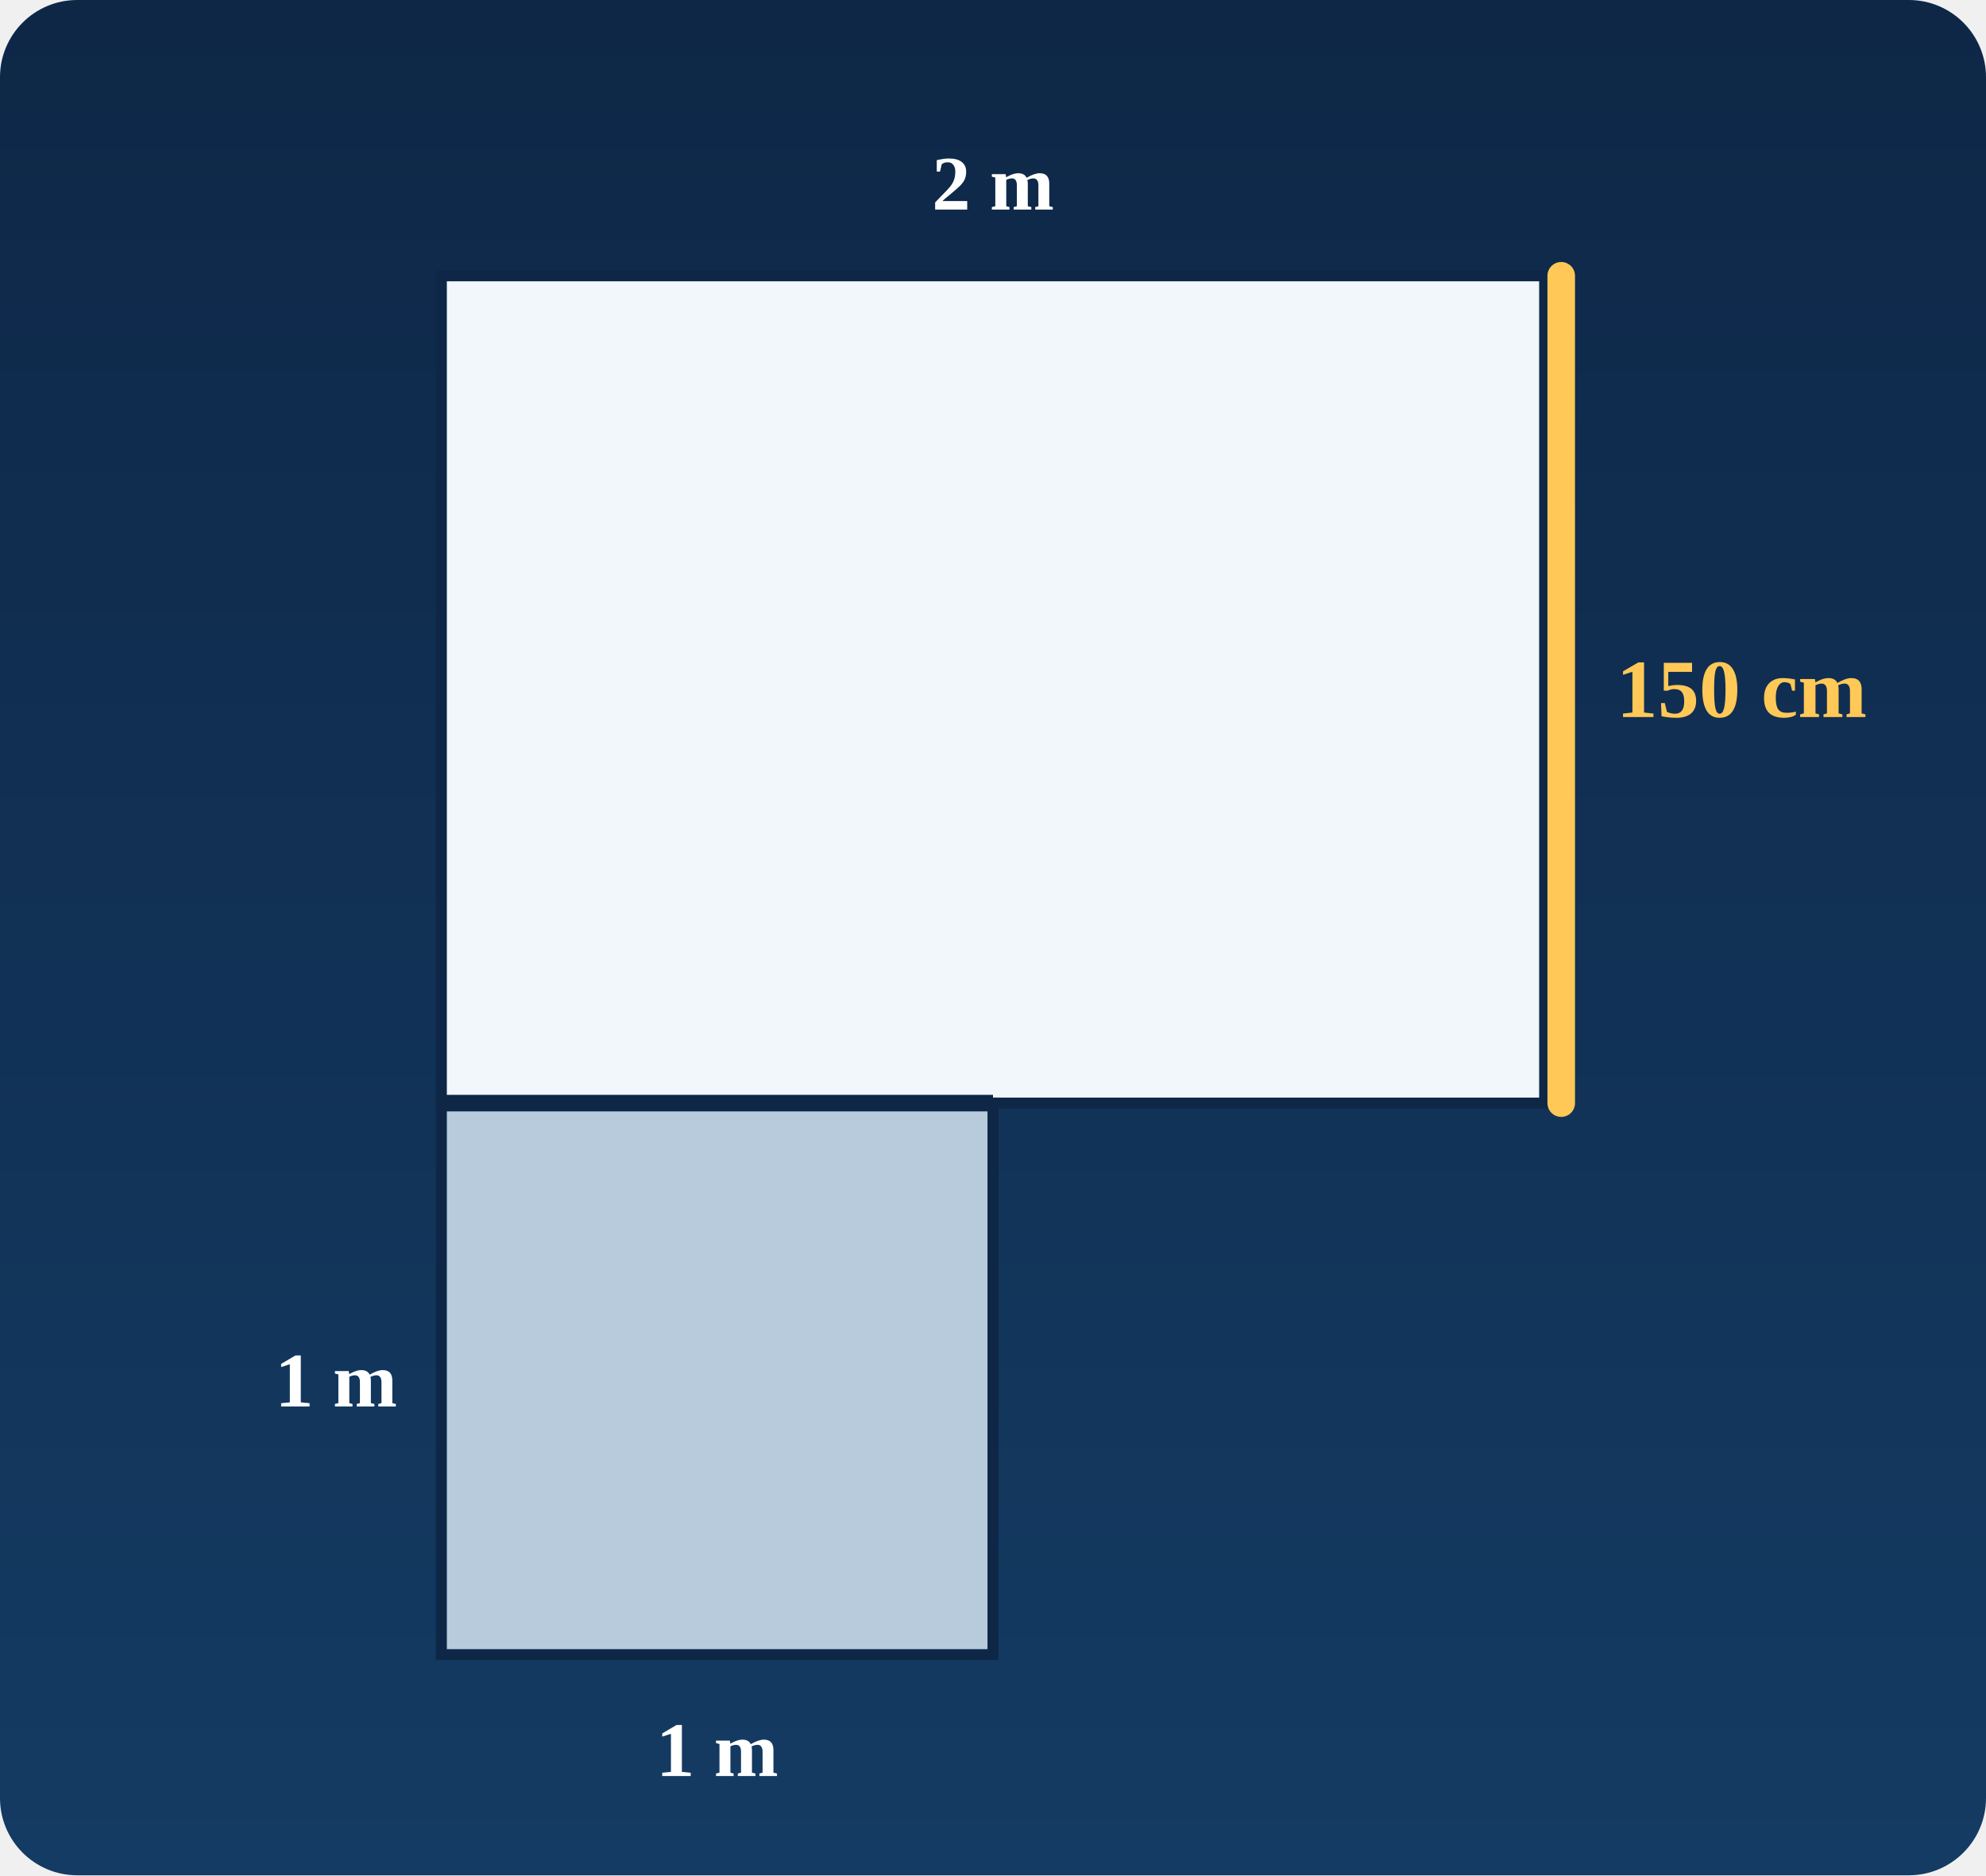
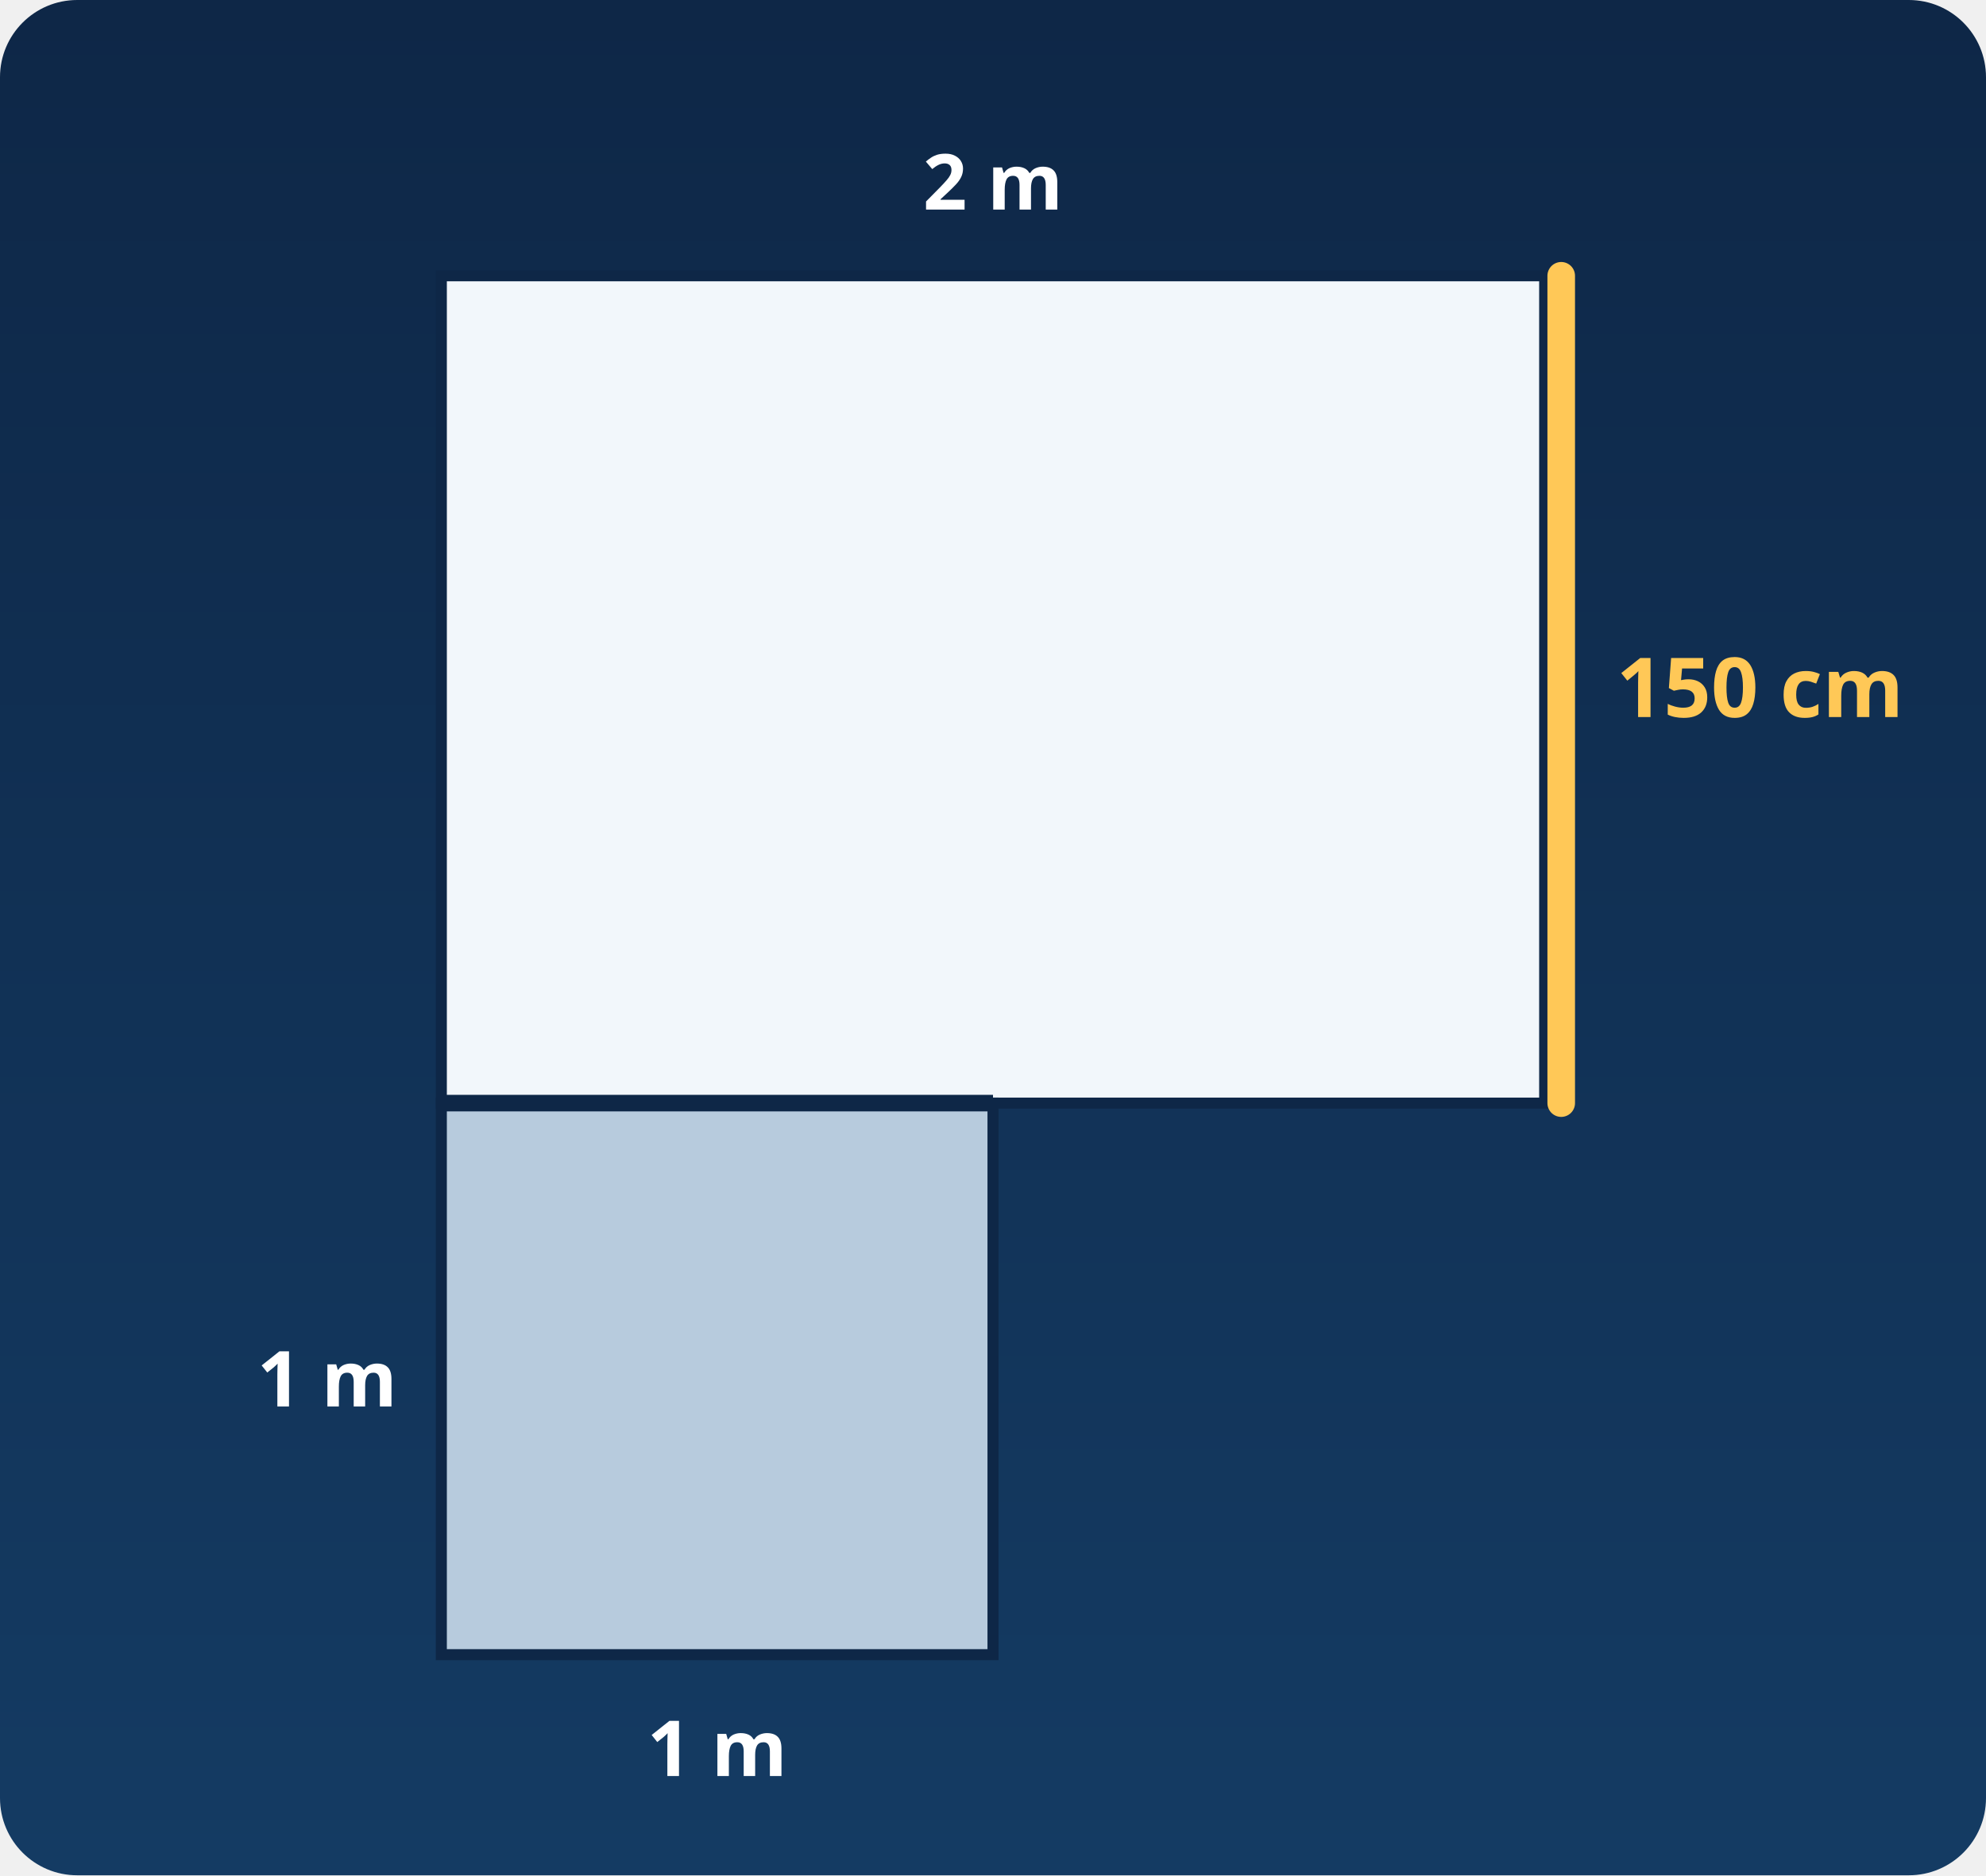
<svg xmlns="http://www.w3.org/2000/svg" viewBox="0 0 360 340" width="360" height="340">
  <defs>
    <linearGradient id="bg" x1="0" y1="0" x2="0" y2="1">
      <stop offset="0" stop-color="#0E2747" />
      <stop offset="1" stop-color="#143B63" />
    </linearGradient>
    <radialGradient id="o" cx="0.4" cy="0.3" r="0.8">
      <stop offset="0" stop-color="#2FB5B0" />
      <stop offset="1" stop-color="#17697F" />
    </radialGradient>
    <radialGradient id="i" cx="0.4" cy="0.3" r="0.85">
      <stop offset="0" stop-color="#6FD0FF" />
      <stop offset="1" stop-color="#2468C8" />
    </radialGradient>
    <radialGradient id="g" cx="0.5" cy="0.5" r="0.5">
      <stop offset="0" stop-color="#FFD27A" stop-opacity="0.7" />
      <stop offset="1" stop-color="#FFD27A" stop-opacity="0" />
    </radialGradient>
  </defs>
  <rect width="360" height="340" rx="14" fill="url(#bg)" />
  <rect x="80" y="50" width="200" height="150" rx="0" fill="#F2F7FB" stroke="#0E2747" stroke-width="2" />
  <rect x="80" y="200" width="100" height="100" rx="0" fill="#B7CBDD" stroke="#0E2747" stroke-width="2" />
  <line x1="80" y1="200" x2="180" y2="200" stroke="#0E2747" stroke-width="3" stroke-linecap="butt" />
  <line x1="283" y1="50" x2="283" y2="200" stroke="#FFC857" stroke-width="5" stroke-linecap="round" />
-   <text x="180" y="38" text-anchor="middle" font-family="Source Sans 3, Arial, sans-serif" font-size="14" font-weight="600" fill="#FFFFFF">2 m</text>
-   <text x="293" y="130" text-anchor="start" font-family="Source Sans 3, Arial, sans-serif" font-size="15" font-weight="700" fill="#FFC857">150 cm</text>
-   <text x="72" y="255" text-anchor="end" font-family="Source Sans 3, Arial, sans-serif" font-size="14" font-weight="600" fill="#FFFFFF">1 m</text>
-   <text x="130" y="322" text-anchor="middle" font-family="Source Sans 3, Arial, sans-serif" font-size="14" font-weight="600" fill="#FFFFFF">1 m</text>
+   <text x="180" y="38" text-anchor="middle" font-family="Geist, sans-serif" font-size="14" font-weight="600" fill="#FFFFFF">2 m</text>
+   <text x="293" y="130" text-anchor="start" font-family="Geist, sans-serif" font-size="15" font-weight="700" fill="#FFC857">150 cm</text>
+   <text x="72" y="255" text-anchor="end" font-family="Geist, sans-serif" font-size="14" font-weight="600" fill="#FFFFFF">1 m</text>
+   <text x="130" y="322" text-anchor="middle" font-family="Geist, sans-serif" font-size="14" font-weight="600" fill="#FFFFFF">1 m</text>
</svg>
